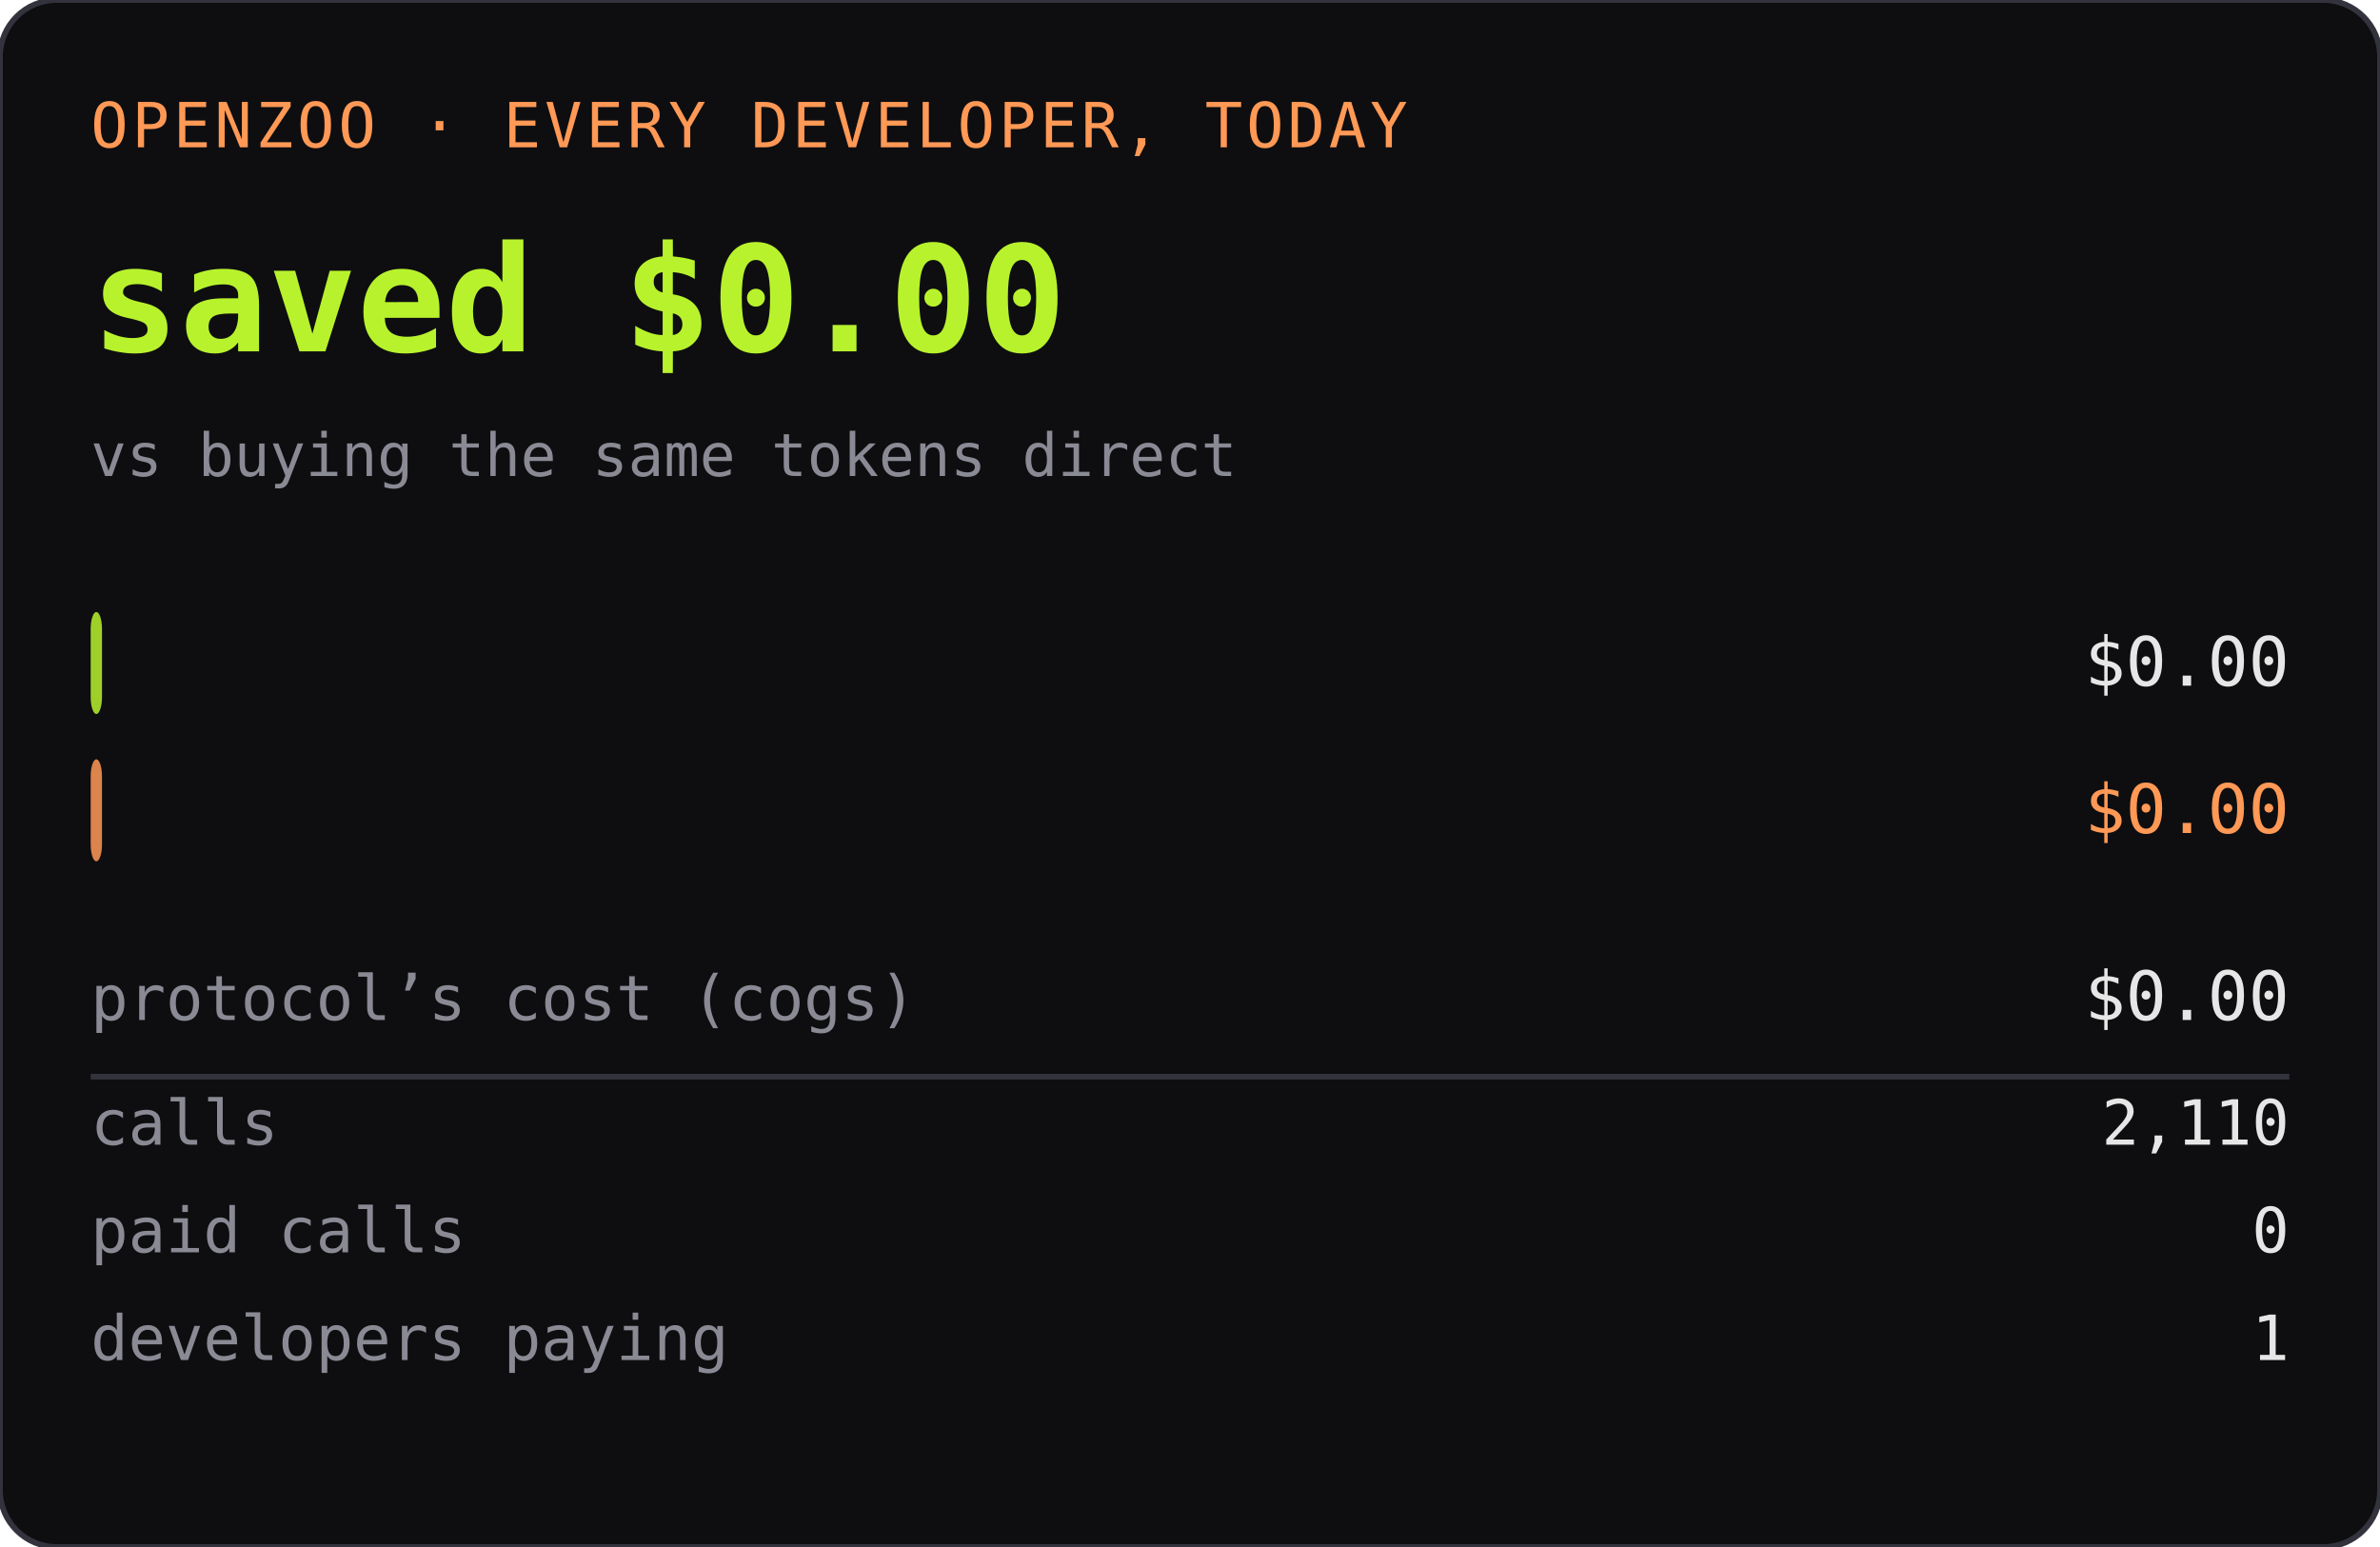
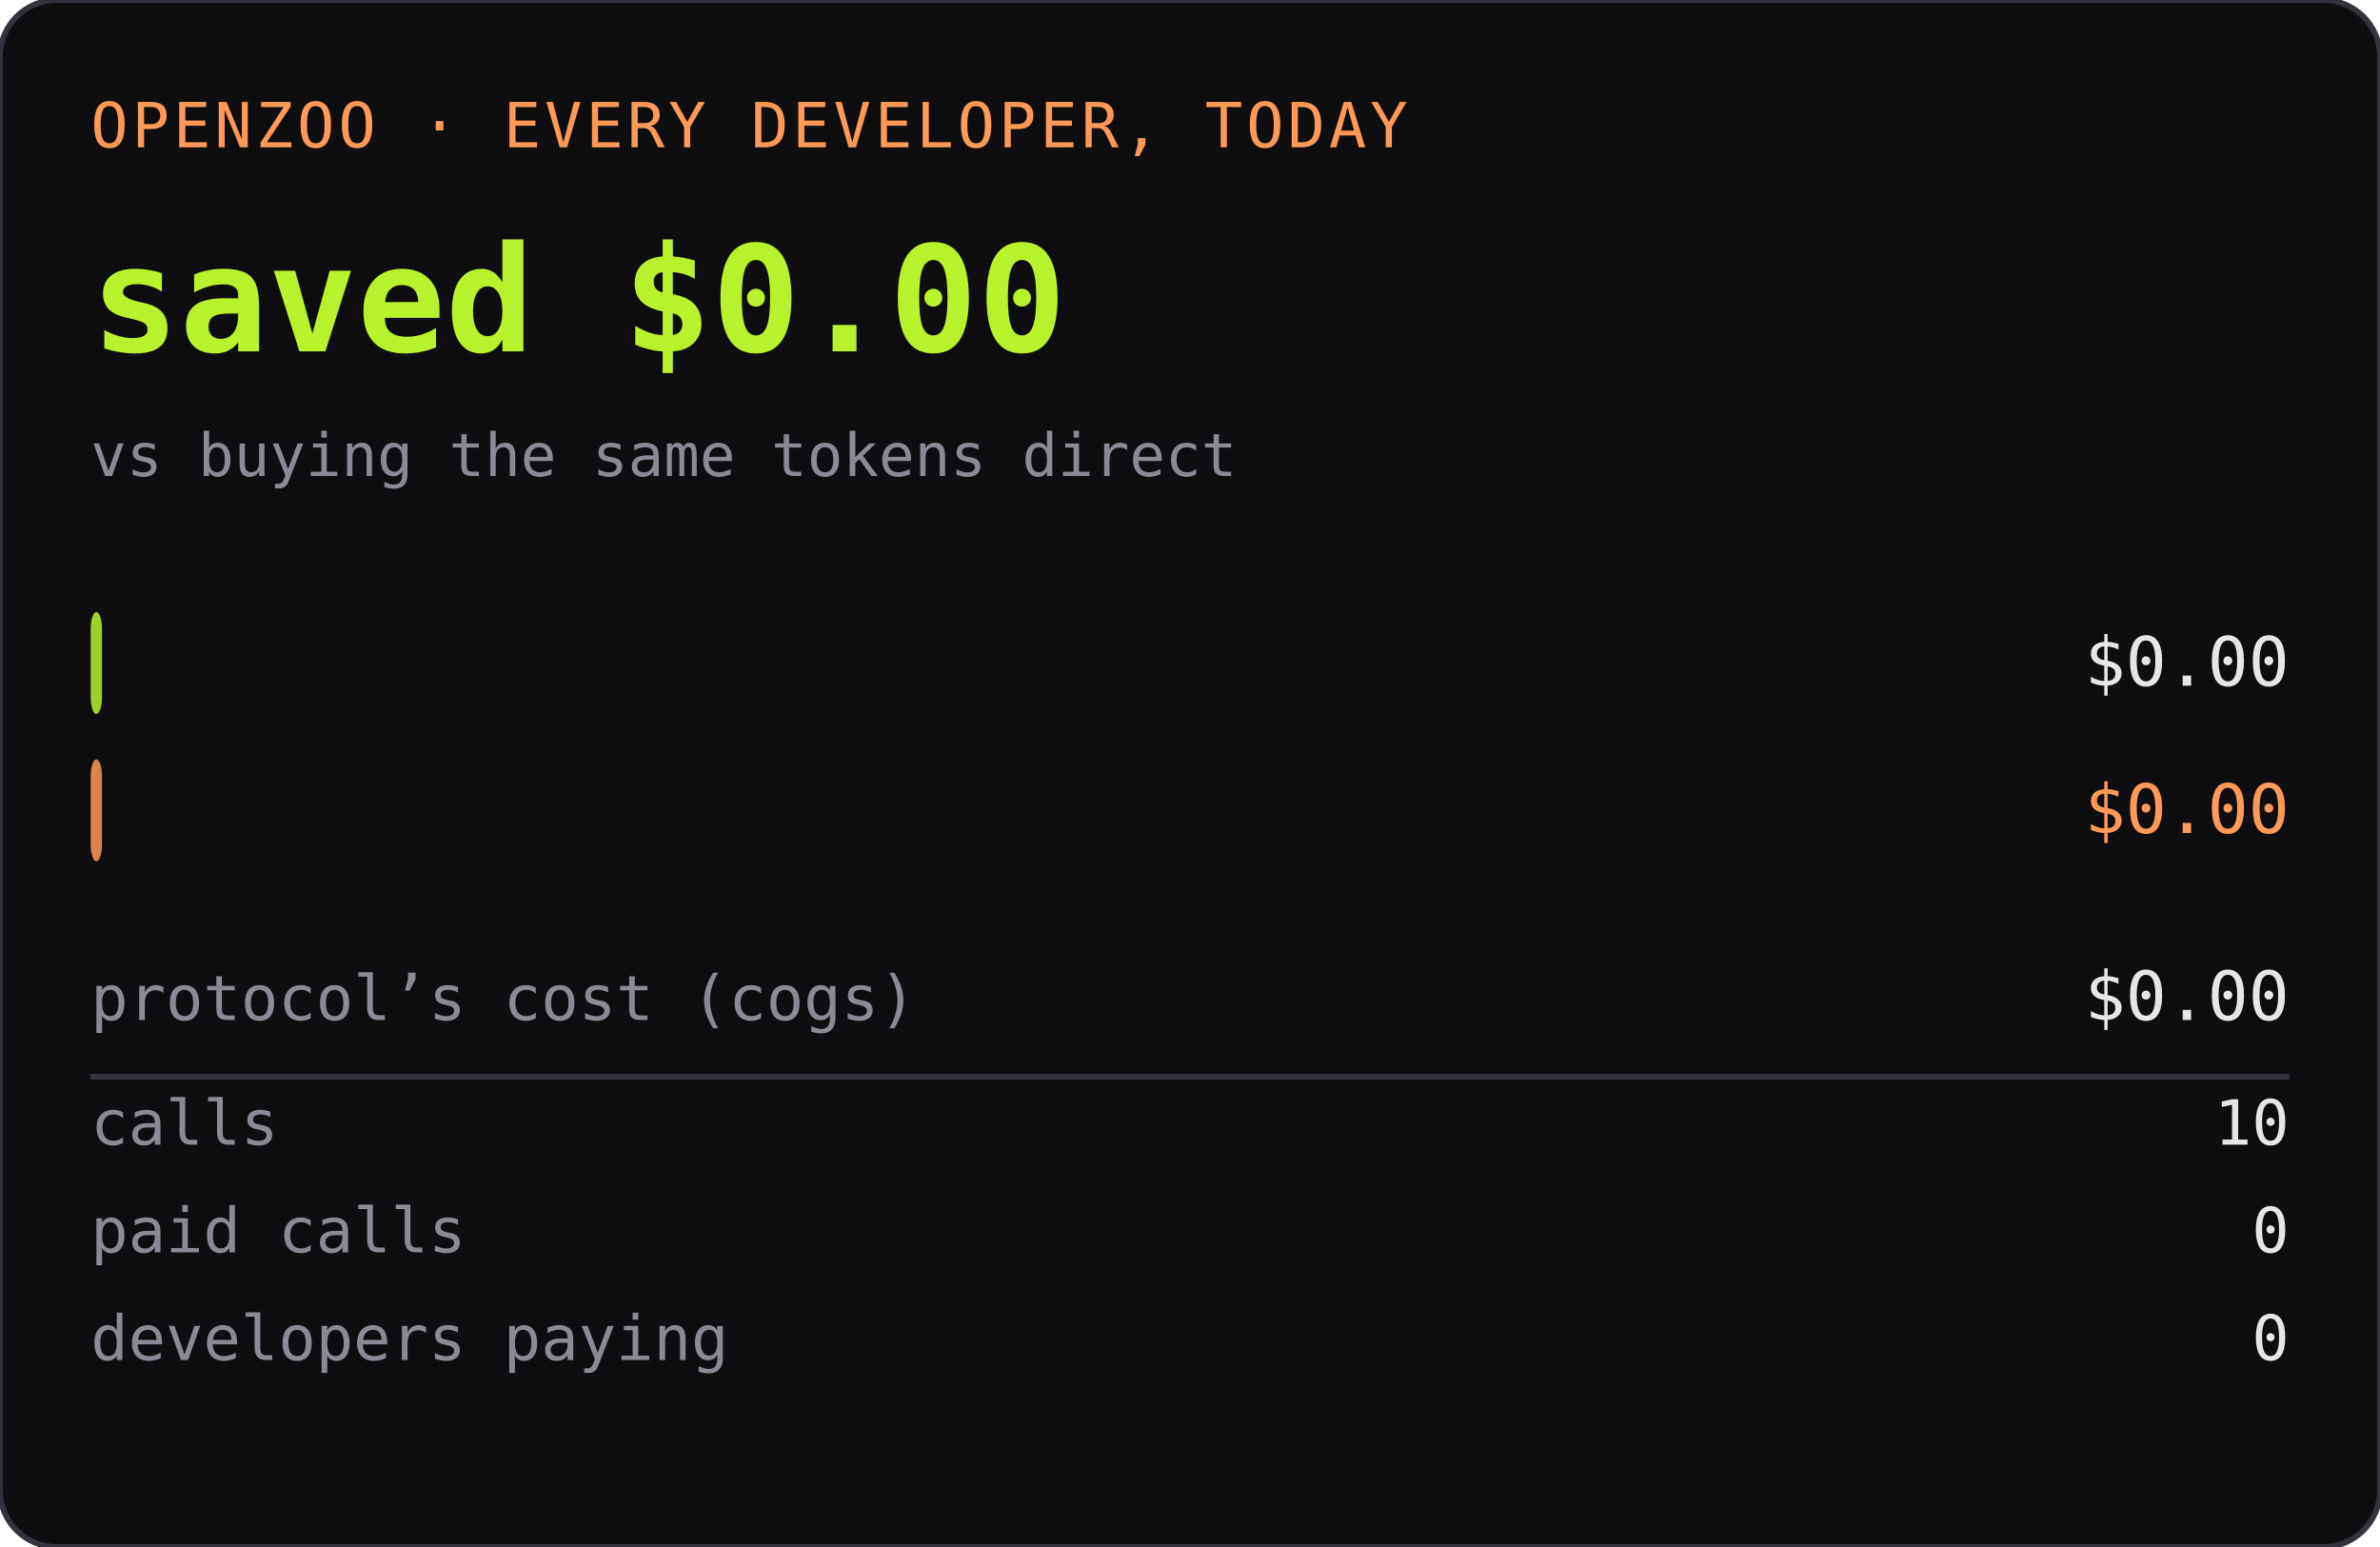
<svg xmlns="http://www.w3.org/2000/svg" width="420" height="273" role="img" aria-label="OPENZOO · EVERY DEVELOPER, TODAY">
  <rect width="420" height="273" rx="10" fill="#0e0e11" />
  <rect width="420" height="273" rx="10" fill="none" stroke="#33333d" />
  <text x="16" y="26" font-family="ui-monospace,SFMono-Regular,Menlo,monospace" font-size="11" fill="#ff9955" letter-spacing="0.06em">OPENZOO · EVERY DEVELOPER, TODAY</text>
  <text x="16" y="62" font-family="ui-monospace,SFMono-Regular,Menlo,monospace" font-size="26" font-weight="600" fill="#b8f22d">saved $0.00</text>
  <text x="404" y="62" text-anchor="end" font-family="ui-monospace,SFMono-Regular,Menlo,monospace" font-size="26" font-weight="600" fill="#b8f22d" />
  <text x="16" y="84" font-family="ui-monospace,SFMono-Regular,Menlo,monospace" font-size="10.5" fill="#8a8a95">vs buying the same tokens direct</text>
  <rect x="16" y="108" width="2" height="18" rx="3" fill="#b8f22d" opacity="0.85" />
  <text x="22" y="121" font-family="ui-monospace,SFMono-Regular,Menlo,monospace" font-size="11" fill="#0e0e11" font-weight="600">dev spent</text>
  <text x="404" y="121" text-anchor="end" font-family="ui-monospace,SFMono-Regular,Menlo,monospace" font-size="12" fill="#e6e6e6">$0.00</text>
  <rect x="16" y="134" width="2" height="18" rx="3" fill="#ff9955" opacity="0.85" />
  <text x="22" y="147" font-family="ui-monospace,SFMono-Regular,Menlo,monospace" font-size="11" fill="#0e0e11" font-weight="600">buying direct</text>
  <text x="404" y="147" text-anchor="end" font-family="ui-monospace,SFMono-Regular,Menlo,monospace" font-size="12" fill="#ff9955">$0.00</text>
  <text x="16" y="180" font-family="ui-monospace,SFMono-Regular,Menlo,monospace" font-size="11" fill="#8a8a95">protocol’s cost (cogs)</text>
  <text x="404" y="180" text-anchor="end" font-family="ui-monospace,SFMono-Regular,Menlo,monospace" font-size="12" fill="#e6e6e6">$0.00</text>
  <line x1="16" y1="190" x2="404" y2="190" stroke="#33333d" />
  <text x="16" y="202" font-family="ui-monospace,SFMono-Regular,Menlo,monospace" font-size="11" fill="#8a8a95">calls</text>
-   <text x="404" y="202" text-anchor="end" font-family="ui-monospace,SFMono-Regular,Menlo,monospace" font-size="11" fill="#e6e6e6">2,110</text>
+   <text x="404" y="202" text-anchor="end" font-family="ui-monospace,SFMono-Regular,Menlo,monospace" font-size="11" fill="#e6e6e6">10</text>
  <text x="16" y="221" font-family="ui-monospace,SFMono-Regular,Menlo,monospace" font-size="11" fill="#8a8a95">paid calls</text>
  <text x="404" y="221" text-anchor="end" font-family="ui-monospace,SFMono-Regular,Menlo,monospace" font-size="11" fill="#e6e6e6">0</text>
  <text x="16" y="240" font-family="ui-monospace,SFMono-Regular,Menlo,monospace" font-size="11" fill="#8a8a95">developers paying</text>
-   <text x="404" y="240" text-anchor="end" font-family="ui-monospace,SFMono-Regular,Menlo,monospace" font-size="11" fill="#e6e6e6">1</text>
+   <text x="404" y="240" text-anchor="end" font-family="ui-monospace,SFMono-Regular,Menlo,monospace" font-size="11" fill="#e6e6e6">0</text>
</svg>
